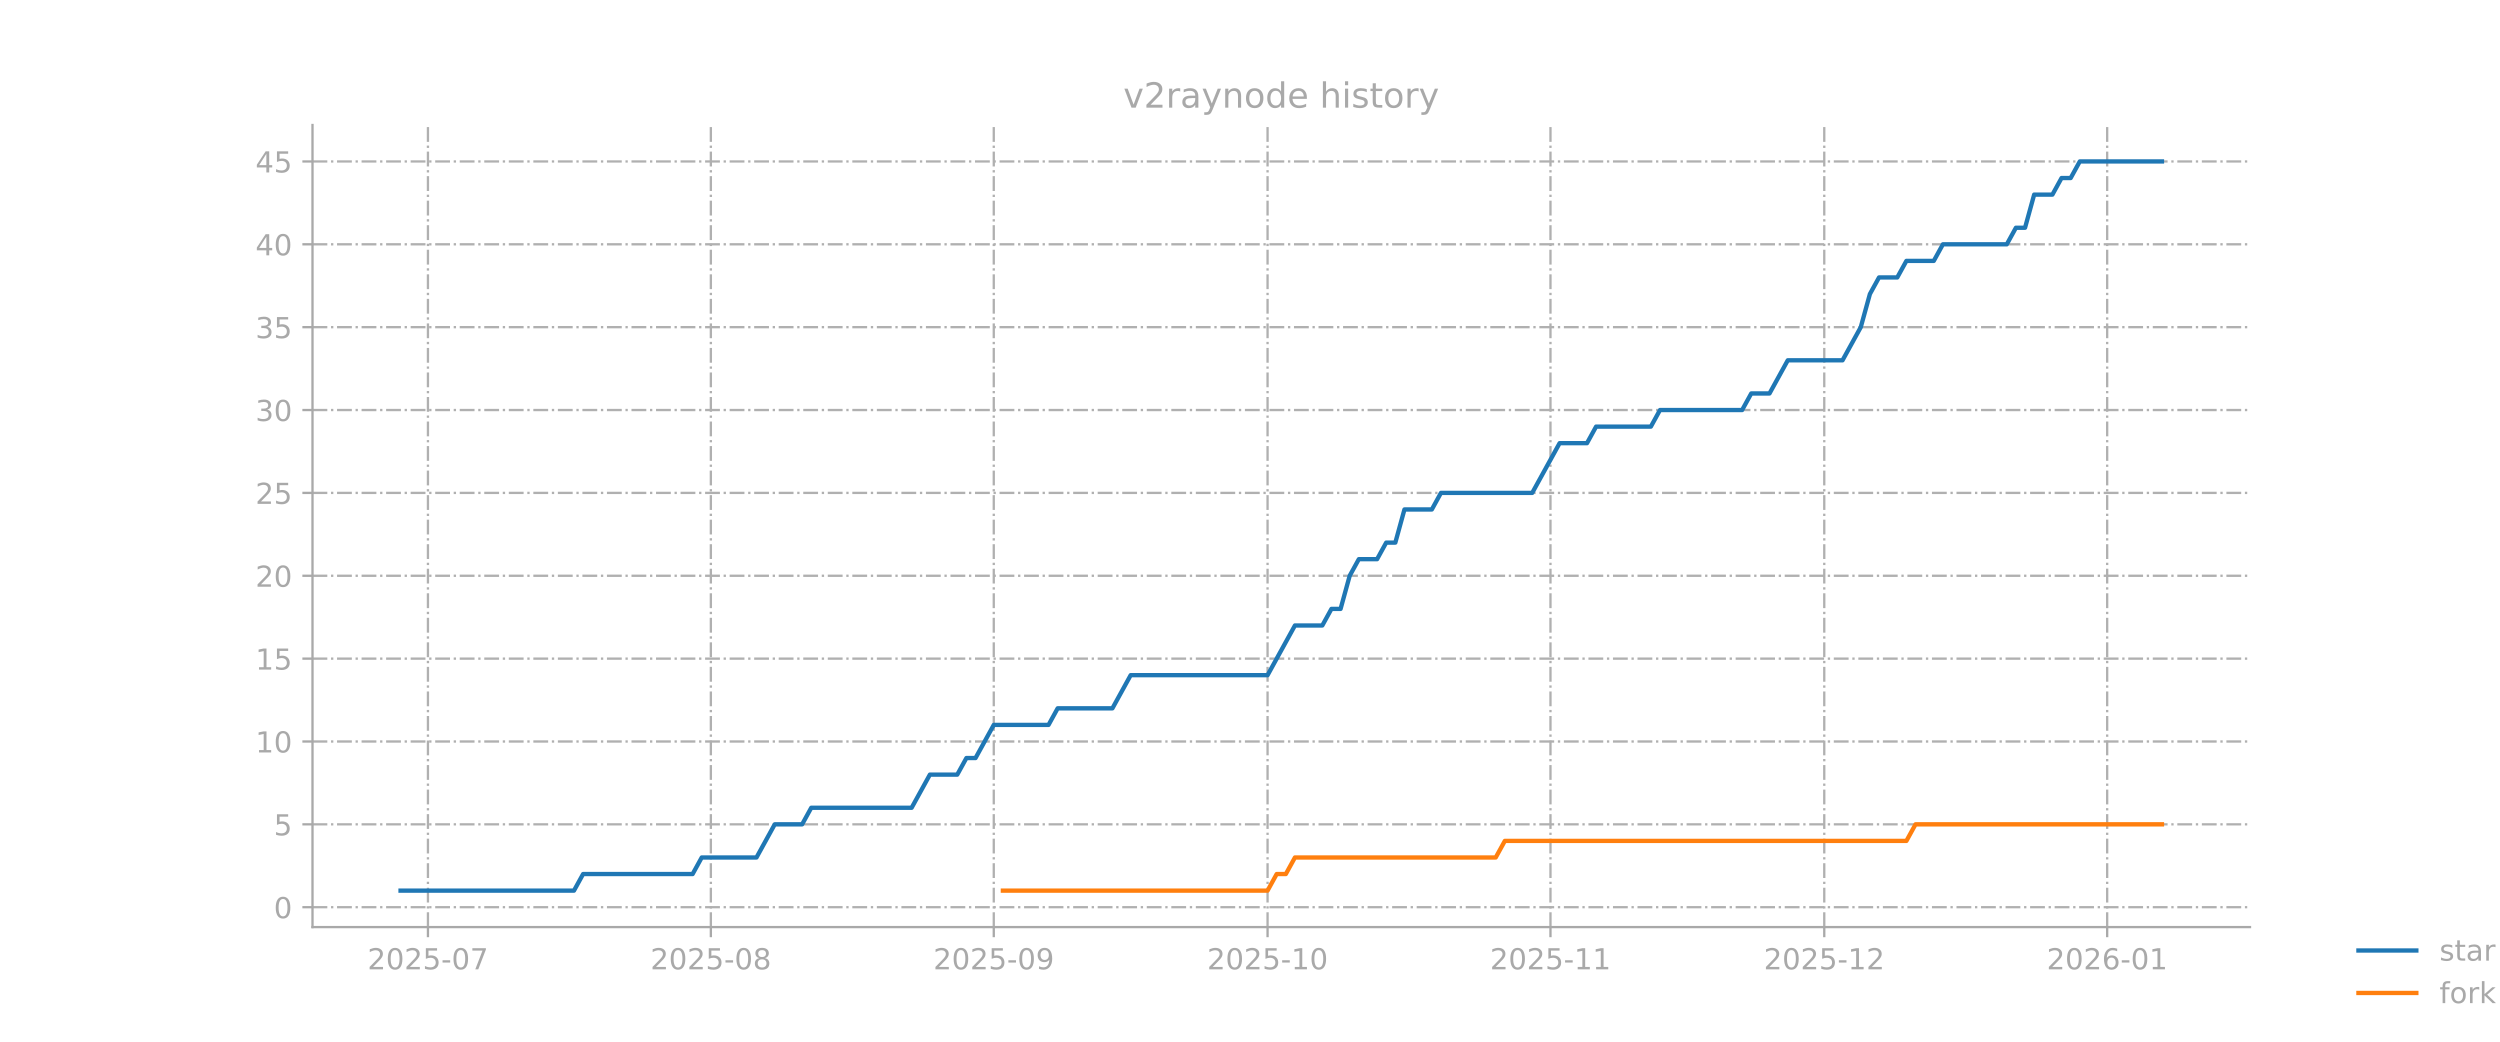
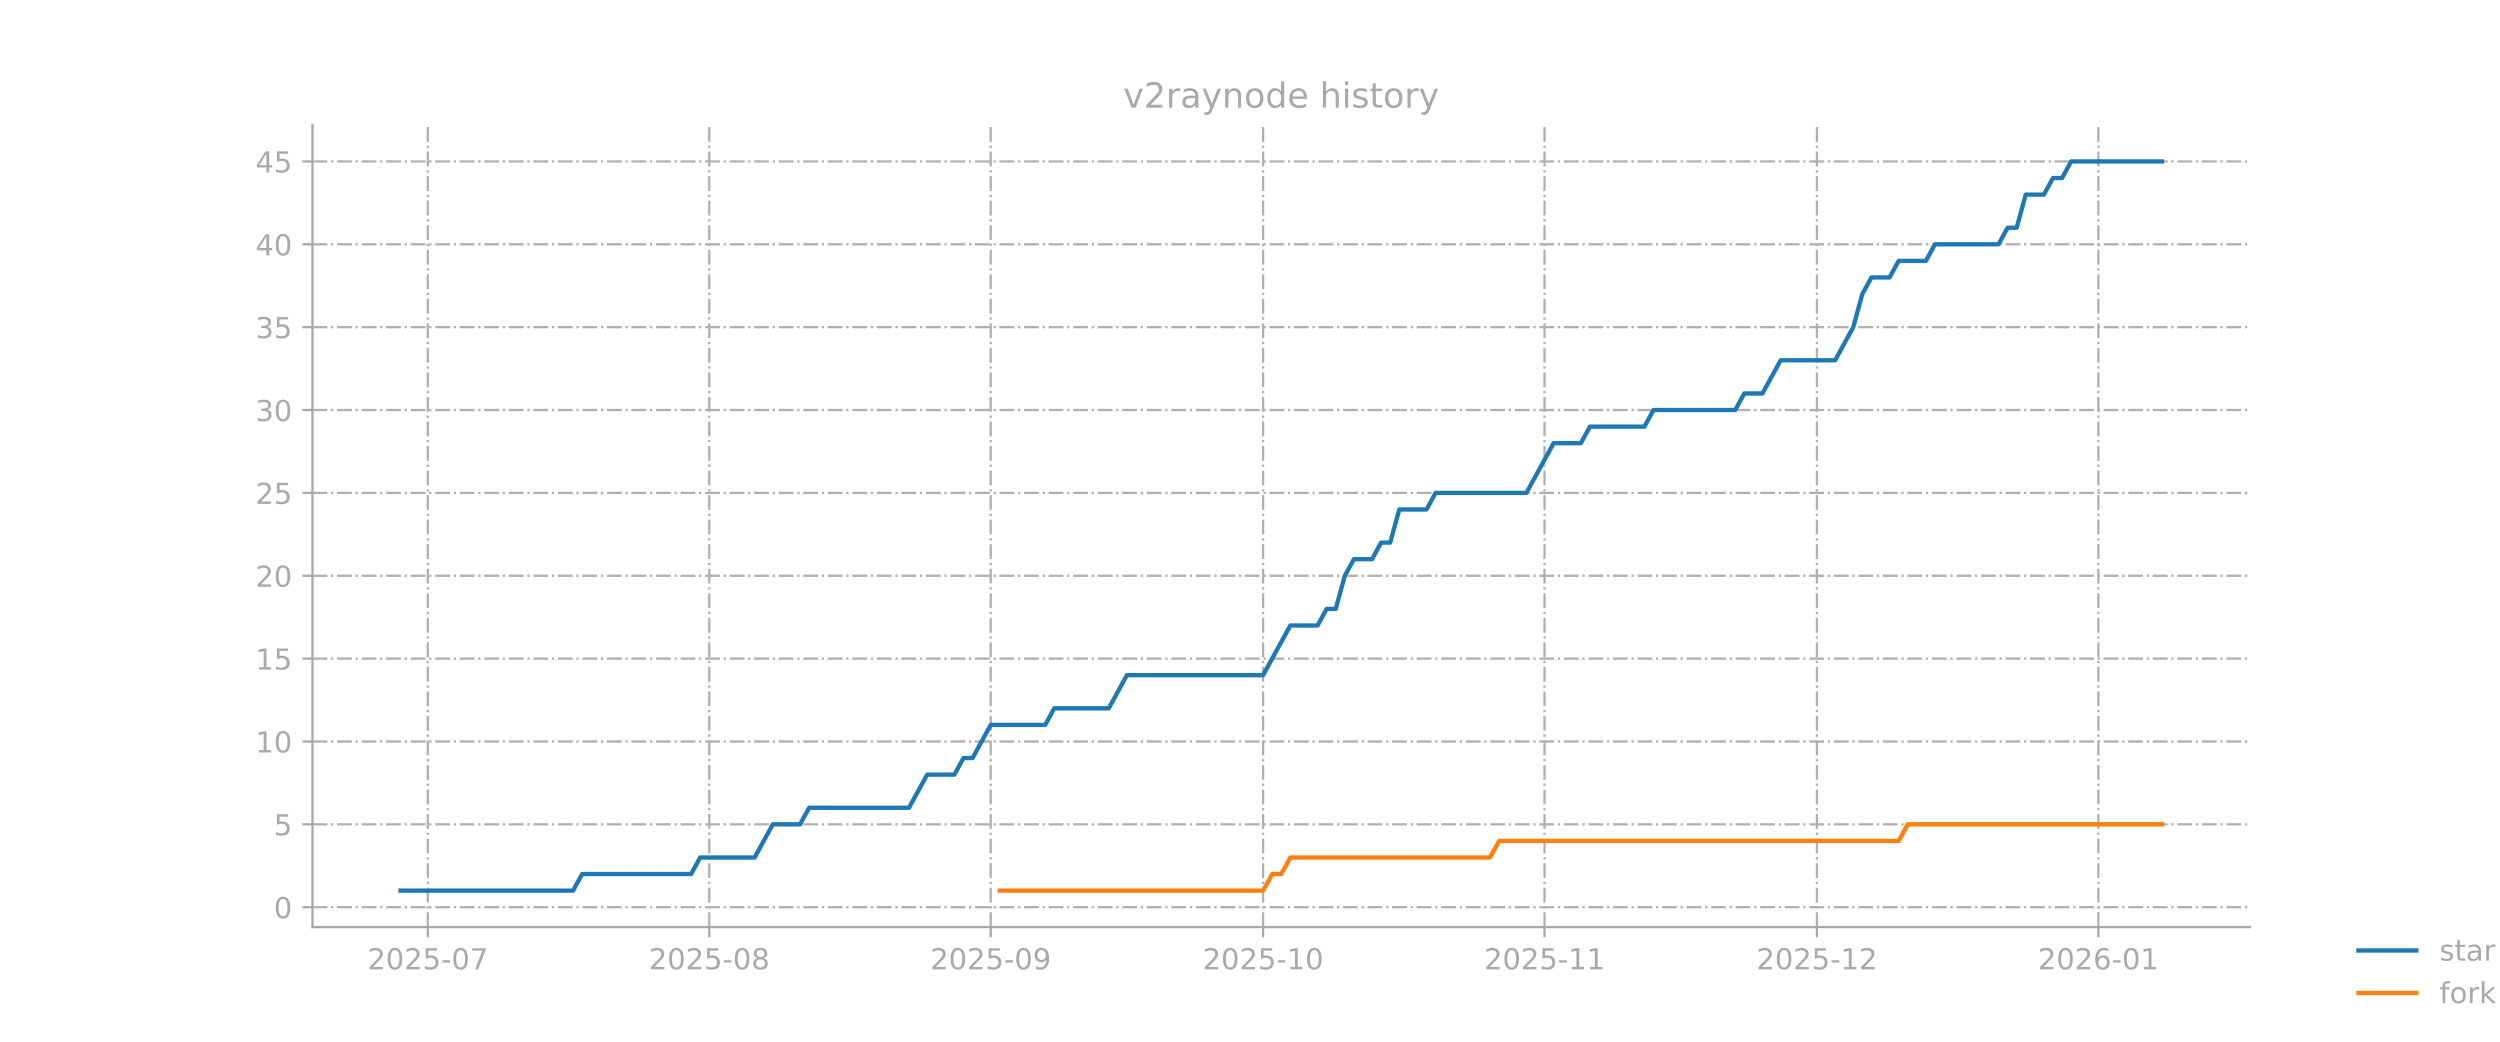
<svg xmlns="http://www.w3.org/2000/svg" xmlns:xlink="http://www.w3.org/1999/xlink" width="864pt" height="360pt" viewBox="0 0 864 360" version="1.1">
  <defs>
    <style type="text/css">*{stroke-linejoin: round; stroke-linecap: butt}</style>
  </defs>
  <g id="figure_1">
    <g id="patch_1">
      <path d="M 0 360  L 864 360  L 864 0  L 0 0  L 0 360  z " style="fill: none; opacity: 0" />
    </g>
    <g id="axes_1">
      <g id="patch_2">
        <path d="M 108 320.4  L 777.6 320.4  L 777.6 43.2  L 108 43.2  L 108 320.4  z " style="fill: none; opacity: 0" />
      </g>
      <g id="matplotlib.axis_1">
        <g id="xtick_1">
          <g id="line2d_1">
-             <path d="M 147.898 320.4  L 147.898 43.2  " clip-path="url(#p7bb2918fdc)" style="fill: none; stroke-dasharray: 5.12,1.28,0.8,1.28; stroke-dashoffset: 0; stroke: #b0b0b0; stroke-width: 0.8" />
+             <path d="M 147.85 320.4  L 147.85 43.2  " clip-path="url(#p3357defcd5)" style="fill: none; stroke-dasharray: 5.12,1.28,0.8,1.28; stroke-dashoffset: 0; stroke: #b0b0b0; stroke-width: 0.8" />
          </g>
          <g id="line2d_2">
            <defs>
-               <path id="m1130224a73" d="M 0 0  L 0 3.5  " style="stroke: #a9a9a9; stroke-width: 0.8" />
+               <path id="m1e34db70b8" d="M 0 0  L 0 3.5  " style="stroke: #a9a9a9; stroke-width: 0.8" />
            </defs>
            <g>
-               <use xlink:href="#m1130224a73" x="147.898" y="320.4" style="fill: #a9a9a9; stroke: #a9a9a9; stroke-width: 0.8" />
+               <use xlink:href="#m1e34db70b8" x="147.85" y="320.4" style="fill: #a9a9a9; stroke: #a9a9a9; stroke-width: 0.8" />
            </g>
          </g>
          <g id="text_1">
-             <g style="fill: #a9a9a9" transform="translate(127.007 334.9984) scale(0.1 -0.1)">
+             <g style="fill: #a9a9a9" transform="translate(126.9583 334.9984) scale(0.1 -0.1)">
              <defs>
                <path id="DejaVuSans-32" d="M 1228 531  L 3431 531  L 3431 0  L 469 0  L 469 531  Q 828 903 1448 1529  Q 2069 2156 2228 2338  Q 2531 2678 2651 2914  Q 2772 3150 2772 3378  Q 2772 3750 2511 3984  Q 2250 4219 1831 4219  Q 1534 4219 1204 4116  Q 875 4013 500 3803  L 500 4441  Q 881 4594 1212 4672  Q 1544 4750 1819 4750  Q 2544 4750 2975 4387  Q 3406 4025 3406 3419  Q 3406 3131 3298 2873  Q 3191 2616 2906 2266  Q 2828 2175 2409 1742  Q 1991 1309 1228 531  z " transform="scale(0.015625)" />
                <path id="DejaVuSans-30" d="M 2034 4250  Q 1547 4250 1301 3770  Q 1056 3291 1056 2328  Q 1056 1369 1301 889  Q 1547 409 2034 409  Q 2525 409 2770 889  Q 3016 1369 3016 2328  Q 3016 3291 2770 3770  Q 2525 4250 2034 4250  z M 2034 4750  Q 2819 4750 3233 4129  Q 3647 3509 3647 2328  Q 3647 1150 3233 529  Q 2819 -91 2034 -91  Q 1250 -91 836 529  Q 422 1150 422 2328  Q 422 3509 836 4129  Q 1250 4750 2034 4750  z " transform="scale(0.015625)" />
                <path id="DejaVuSans-35" d="M 691 4666  L 3169 4666  L 3169 4134  L 1269 4134  L 1269 2991  Q 1406 3038 1543 3061  Q 1681 3084 1819 3084  Q 2600 3084 3056 2656  Q 3513 2228 3513 1497  Q 3513 744 3044 326  Q 2575 -91 1722 -91  Q 1428 -91 1123 -41  Q 819 9 494 109  L 494 744  Q 775 591 1075 516  Q 1375 441 1709 441  Q 2250 441 2565 725  Q 2881 1009 2881 1497  Q 2881 1984 2565 2268  Q 2250 2553 1709 2553  Q 1456 2553 1204 2497  Q 953 2441 691 2322  L 691 4666  z " transform="scale(0.015625)" />
                <path id="DejaVuSans-2d" d="M 313 2009  L 1997 2009  L 1997 1497  L 313 1497  L 313 2009  z " transform="scale(0.015625)" />
                <path id="DejaVuSans-37" d="M 525 4666  L 3525 4666  L 3525 4397  L 1831 0  L 1172 0  L 2766 4134  L 525 4134  L 525 4666  z " transform="scale(0.015625)" />
              </defs>
              <use xlink:href="#DejaVuSans-32" />
              <use xlink:href="#DejaVuSans-30" transform="translate(63.62305 0)" />
              <use xlink:href="#DejaVuSans-32" transform="translate(127.2461 0)" />
              <use xlink:href="#DejaVuSans-35" transform="translate(190.8691 0)" />
              <use xlink:href="#DejaVuSans-2d" transform="translate(254.4922 0)" />
              <use xlink:href="#DejaVuSans-30" transform="translate(290.5762 0)" />
              <use xlink:href="#DejaVuSans-37" transform="translate(354.1992 0)" />
            </g>
          </g>
        </g>
        <g id="xtick_2">
          <g id="line2d_3">
-             <path d="M 245.673 320.4  L 245.673 43.2  " clip-path="url(#p7bb2918fdc)" style="fill: none; stroke-dasharray: 5.12,1.28,0.8,1.28; stroke-dashoffset: 0; stroke: #b0b0b0; stroke-width: 0.8" />
+             <path d="M 245.121 320.4  L 245.121 43.2  " clip-path="url(#p3357defcd5)" style="fill: none; stroke-dasharray: 5.12,1.28,0.8,1.28; stroke-dashoffset: 0; stroke: #b0b0b0; stroke-width: 0.8" />
          </g>
          <g id="line2d_4">
            <g>
-               <use xlink:href="#m1130224a73" x="245.673" y="320.4" style="fill: #a9a9a9; stroke: #a9a9a9; stroke-width: 0.8" />
+               <use xlink:href="#m1e34db70b8" x="245.121" y="320.4" style="fill: #a9a9a9; stroke: #a9a9a9; stroke-width: 0.8" />
            </g>
          </g>
          <g id="text_2">
-             <g style="fill: #a9a9a9" transform="translate(224.7819 334.9984) scale(0.1 -0.1)">
+             <g style="fill: #a9a9a9" transform="translate(224.2291 334.9984) scale(0.1 -0.1)">
              <defs>
                <path id="DejaVuSans-38" d="M 2034 2216  Q 1584 2216 1326 1975  Q 1069 1734 1069 1313  Q 1069 891 1326 650  Q 1584 409 2034 409  Q 2484 409 2743 651  Q 3003 894 3003 1313  Q 3003 1734 2745 1975  Q 2488 2216 2034 2216  z M 1403 2484  Q 997 2584 770 2862  Q 544 3141 544 3541  Q 544 4100 942 4425  Q 1341 4750 2034 4750  Q 2731 4750 3128 4425  Q 3525 4100 3525 3541  Q 3525 3141 3298 2862  Q 3072 2584 2669 2484  Q 3125 2378 3379 2068  Q 3634 1759 3634 1313  Q 3634 634 3220 271  Q 2806 -91 2034 -91  Q 1263 -91 848 271  Q 434 634 434 1313  Q 434 1759 690 2068  Q 947 2378 1403 2484  z M 1172 3481  Q 1172 3119 1398 2916  Q 1625 2713 2034 2713  Q 2441 2713 2670 2916  Q 2900 3119 2900 3481  Q 2900 3844 2670 4047  Q 2441 4250 2034 4250  Q 1625 4250 1398 4047  Q 1172 3844 1172 3481  z " transform="scale(0.015625)" />
              </defs>
              <use xlink:href="#DejaVuSans-32" />
              <use xlink:href="#DejaVuSans-30" transform="translate(63.62305 0)" />
              <use xlink:href="#DejaVuSans-32" transform="translate(127.2461 0)" />
              <use xlink:href="#DejaVuSans-35" transform="translate(190.8691 0)" />
              <use xlink:href="#DejaVuSans-2d" transform="translate(254.4922 0)" />
              <use xlink:href="#DejaVuSans-30" transform="translate(290.5762 0)" />
              <use xlink:href="#DejaVuSans-38" transform="translate(354.1992 0)" />
            </g>
          </g>
        </g>
        <g id="xtick_3">
          <g id="line2d_5">
-             <path d="M 343.448 320.4  L 343.448 43.2  " clip-path="url(#p7bb2918fdc)" style="fill: none; stroke-dasharray: 5.12,1.28,0.8,1.28; stroke-dashoffset: 0; stroke: #b0b0b0; stroke-width: 0.8" />
+             <path d="M 342.391 320.4  L 342.391 43.2  " clip-path="url(#p3357defcd5)" style="fill: none; stroke-dasharray: 5.12,1.28,0.8,1.28; stroke-dashoffset: 0; stroke: #b0b0b0; stroke-width: 0.8" />
          </g>
          <g id="line2d_6">
            <g>
-               <use xlink:href="#m1130224a73" x="343.448" y="320.4" style="fill: #a9a9a9; stroke: #a9a9a9; stroke-width: 0.8" />
+               <use xlink:href="#m1e34db70b8" x="342.391" y="320.4" style="fill: #a9a9a9; stroke: #a9a9a9; stroke-width: 0.8" />
            </g>
          </g>
          <g id="text_3">
-             <g style="fill: #a9a9a9" transform="translate(322.5567 334.9984) scale(0.1 -0.1)">
+             <g style="fill: #a9a9a9" transform="translate(321.5 334.9984) scale(0.1 -0.1)">
              <defs>
                <path id="DejaVuSans-39" d="M 703 97  L 703 672  Q 941 559 1184 500  Q 1428 441 1663 441  Q 2288 441 2617 861  Q 2947 1281 2994 2138  Q 2813 1869 2534 1725  Q 2256 1581 1919 1581  Q 1219 1581 811 2004  Q 403 2428 403 3163  Q 403 3881 828 4315  Q 1253 4750 1959 4750  Q 2769 4750 3195 4129  Q 3622 3509 3622 2328  Q 3622 1225 3098 567  Q 2575 -91 1691 -91  Q 1453 -91 1209 -44  Q 966 3 703 97  z M 1959 2075  Q 2384 2075 2632 2365  Q 2881 2656 2881 3163  Q 2881 3666 2632 3958  Q 2384 4250 1959 4250  Q 1534 4250 1286 3958  Q 1038 3666 1038 3163  Q 1038 2656 1286 2365  Q 1534 2075 1959 2075  z " transform="scale(0.015625)" />
              </defs>
              <use xlink:href="#DejaVuSans-32" />
              <use xlink:href="#DejaVuSans-30" transform="translate(63.62305 0)" />
              <use xlink:href="#DejaVuSans-32" transform="translate(127.2461 0)" />
              <use xlink:href="#DejaVuSans-35" transform="translate(190.8691 0)" />
              <use xlink:href="#DejaVuSans-2d" transform="translate(254.4922 0)" />
              <use xlink:href="#DejaVuSans-30" transform="translate(290.5762 0)" />
              <use xlink:href="#DejaVuSans-39" transform="translate(354.1992 0)" />
            </g>
          </g>
        </g>
        <g id="xtick_4">
          <g id="line2d_7">
-             <path d="M 438.069 320.4  L 438.069 43.2  " clip-path="url(#p7bb2918fdc)" style="fill: none; stroke-dasharray: 5.12,1.28,0.8,1.28; stroke-dashoffset: 0; stroke: #b0b0b0; stroke-width: 0.8" />
+             <path d="M 436.524 320.4  L 436.524 43.2  " clip-path="url(#p3357defcd5)" style="fill: none; stroke-dasharray: 5.12,1.28,0.8,1.28; stroke-dashoffset: 0; stroke: #b0b0b0; stroke-width: 0.8" />
          </g>
          <g id="line2d_8">
            <g>
-               <use xlink:href="#m1130224a73" x="438.069" y="320.4" style="fill: #a9a9a9; stroke: #a9a9a9; stroke-width: 0.8" />
+               <use xlink:href="#m1e34db70b8" x="436.524" y="320.4" style="fill: #a9a9a9; stroke: #a9a9a9; stroke-width: 0.8" />
            </g>
          </g>
          <g id="text_4">
-             <g style="fill: #a9a9a9" transform="translate(417.1776 334.9984) scale(0.1 -0.1)">
+             <g style="fill: #a9a9a9" transform="translate(415.6331 334.9984) scale(0.1 -0.1)">
              <defs>
                <path id="DejaVuSans-31" d="M 794 531  L 1825 531  L 1825 4091  L 703 3866  L 703 4441  L 1819 4666  L 2450 4666  L 2450 531  L 3481 531  L 3481 0  L 794 0  L 794 531  z " transform="scale(0.015625)" />
              </defs>
              <use xlink:href="#DejaVuSans-32" />
              <use xlink:href="#DejaVuSans-30" transform="translate(63.62305 0)" />
              <use xlink:href="#DejaVuSans-32" transform="translate(127.2461 0)" />
              <use xlink:href="#DejaVuSans-35" transform="translate(190.8691 0)" />
              <use xlink:href="#DejaVuSans-2d" transform="translate(254.4922 0)" />
              <use xlink:href="#DejaVuSans-31" transform="translate(290.5762 0)" />
              <use xlink:href="#DejaVuSans-30" transform="translate(354.1992 0)" />
            </g>
          </g>
        </g>
        <g id="xtick_5">
          <g id="line2d_9">
-             <path d="M 535.844 320.4  L 535.844 43.2  " clip-path="url(#p7bb2918fdc)" style="fill: none; stroke-dasharray: 5.12,1.28,0.8,1.28; stroke-dashoffset: 0; stroke: #b0b0b0; stroke-width: 0.8" />
+             <path d="M 533.795 320.4  L 533.795 43.2  " clip-path="url(#p3357defcd5)" style="fill: none; stroke-dasharray: 5.12,1.28,0.8,1.28; stroke-dashoffset: 0; stroke: #b0b0b0; stroke-width: 0.8" />
          </g>
          <g id="line2d_10">
            <g>
-               <use xlink:href="#m1130224a73" x="535.844" y="320.4" style="fill: #a9a9a9; stroke: #a9a9a9; stroke-width: 0.8" />
+               <use xlink:href="#m1e34db70b8" x="533.795" y="320.4" style="fill: #a9a9a9; stroke: #a9a9a9; stroke-width: 0.8" />
            </g>
          </g>
          <g id="text_5">
-             <g style="fill: #a9a9a9" transform="translate(514.9524 334.9984) scale(0.1 -0.1)">
+             <g style="fill: #a9a9a9" transform="translate(512.9039 334.9984) scale(0.1 -0.1)">
              <use xlink:href="#DejaVuSans-32" />
              <use xlink:href="#DejaVuSans-30" transform="translate(63.62305 0)" />
              <use xlink:href="#DejaVuSans-32" transform="translate(127.2461 0)" />
              <use xlink:href="#DejaVuSans-35" transform="translate(190.8691 0)" />
              <use xlink:href="#DejaVuSans-2d" transform="translate(254.4922 0)" />
              <use xlink:href="#DejaVuSans-31" transform="translate(290.5762 0)" />
              <use xlink:href="#DejaVuSans-31" transform="translate(354.1992 0)" />
            </g>
          </g>
        </g>
        <g id="xtick_6">
          <g id="line2d_11">
-             <path d="M 630.465 320.4  L 630.465 43.2  " clip-path="url(#p7bb2918fdc)" style="fill: none; stroke-dasharray: 5.12,1.28,0.8,1.28; stroke-dashoffset: 0; stroke: #b0b0b0; stroke-width: 0.8" />
+             <path d="M 627.928 320.4  L 627.928 43.2  " clip-path="url(#p3357defcd5)" style="fill: none; stroke-dasharray: 5.12,1.28,0.8,1.28; stroke-dashoffset: 0; stroke: #b0b0b0; stroke-width: 0.8" />
          </g>
          <g id="line2d_12">
            <g>
-               <use xlink:href="#m1130224a73" x="630.465" y="320.4" style="fill: #a9a9a9; stroke: #a9a9a9; stroke-width: 0.8" />
+               <use xlink:href="#m1e34db70b8" x="627.928" y="320.4" style="fill: #a9a9a9; stroke: #a9a9a9; stroke-width: 0.8" />
            </g>
          </g>
          <g id="text_6">
-             <g style="fill: #a9a9a9" transform="translate(609.5732 334.9984) scale(0.1 -0.1)">
+             <g style="fill: #a9a9a9" transform="translate(607.037 334.9984) scale(0.1 -0.1)">
              <use xlink:href="#DejaVuSans-32" />
              <use xlink:href="#DejaVuSans-30" transform="translate(63.62305 0)" />
              <use xlink:href="#DejaVuSans-32" transform="translate(127.2461 0)" />
              <use xlink:href="#DejaVuSans-35" transform="translate(190.8691 0)" />
              <use xlink:href="#DejaVuSans-2d" transform="translate(254.4922 0)" />
              <use xlink:href="#DejaVuSans-31" transform="translate(290.5762 0)" />
              <use xlink:href="#DejaVuSans-32" transform="translate(354.1992 0)" />
            </g>
          </g>
        </g>
        <g id="xtick_7">
          <g id="line2d_13">
-             <path d="M 728.239 320.4  L 728.239 43.2  " clip-path="url(#p7bb2918fdc)" style="fill: none; stroke-dasharray: 5.12,1.28,0.8,1.28; stroke-dashoffset: 0; stroke: #b0b0b0; stroke-width: 0.8" />
+             <path d="M 725.199 320.4  L 725.199 43.2  " clip-path="url(#p3357defcd5)" style="fill: none; stroke-dasharray: 5.12,1.28,0.8,1.28; stroke-dashoffset: 0; stroke: #b0b0b0; stroke-width: 0.8" />
          </g>
          <g id="line2d_14">
            <g>
-               <use xlink:href="#m1130224a73" x="728.239" y="320.4" style="fill: #a9a9a9; stroke: #a9a9a9; stroke-width: 0.8" />
+               <use xlink:href="#m1e34db70b8" x="725.199" y="320.4" style="fill: #a9a9a9; stroke: #a9a9a9; stroke-width: 0.8" />
            </g>
          </g>
          <g id="text_7">
-             <g style="fill: #a9a9a9" transform="translate(707.3481 334.9984) scale(0.1 -0.1)">
+             <g style="fill: #a9a9a9" transform="translate(704.3078 334.9984) scale(0.1 -0.1)">
              <defs>
                <path id="DejaVuSans-36" d="M 2113 2584  Q 1688 2584 1439 2293  Q 1191 2003 1191 1497  Q 1191 994 1439 701  Q 1688 409 2113 409  Q 2538 409 2786 701  Q 3034 994 3034 1497  Q 3034 2003 2786 2293  Q 2538 2584 2113 2584  z M 3366 4563  L 3366 3988  Q 3128 4100 2886 4159  Q 2644 4219 2406 4219  Q 1781 4219 1451 3797  Q 1122 3375 1075 2522  Q 1259 2794 1537 2939  Q 1816 3084 2150 3084  Q 2853 3084 3261 2657  Q 3669 2231 3669 1497  Q 3669 778 3244 343  Q 2819 -91 2113 -91  Q 1303 -91 875 529  Q 447 1150 447 2328  Q 447 3434 972 4092  Q 1497 4750 2381 4750  Q 2619 4750 2861 4703  Q 3103 4656 3366 4563  z " transform="scale(0.015625)" />
              </defs>
              <use xlink:href="#DejaVuSans-32" />
              <use xlink:href="#DejaVuSans-30" transform="translate(63.62305 0)" />
              <use xlink:href="#DejaVuSans-32" transform="translate(127.2461 0)" />
              <use xlink:href="#DejaVuSans-36" transform="translate(190.8691 0)" />
              <use xlink:href="#DejaVuSans-2d" transform="translate(254.4922 0)" />
              <use xlink:href="#DejaVuSans-30" transform="translate(290.5762 0)" />
              <use xlink:href="#DejaVuSans-31" transform="translate(354.1992 0)" />
            </g>
          </g>
        </g>
      </g>
      <g id="matplotlib.axis_2">
        <g id="ytick_1">
          <g id="line2d_15">
-             <path d="M 108 313.527  L 777.6 313.527  " clip-path="url(#p7bb2918fdc)" style="fill: none; stroke-dasharray: 5.12,1.28,0.8,1.28; stroke-dashoffset: 0; stroke: #b0b0b0; stroke-width: 0.8" />
+             <path d="M 108 313.527  L 777.6 313.527  " clip-path="url(#p3357defcd5)" style="fill: none; stroke-dasharray: 5.12,1.28,0.8,1.28; stroke-dashoffset: 0; stroke: #b0b0b0; stroke-width: 0.8" />
          </g>
          <g id="line2d_16">
            <defs>
-               <path id="m5bcc84445b" d="M 0 0  L -3.5 0  " style="stroke: #a9a9a9; stroke-width: 0.8" />
+               <path id="mcef9d2db89" d="M 0 0  L -3.5 0  " style="stroke: #a9a9a9; stroke-width: 0.8" />
            </defs>
            <g>
-               <use xlink:href="#m5bcc84445b" x="108" y="313.527" style="fill: #a9a9a9; stroke: #a9a9a9; stroke-width: 0.8" />
+               <use xlink:href="#mcef9d2db89" x="108" y="313.527" style="fill: #a9a9a9; stroke: #a9a9a9; stroke-width: 0.8" />
            </g>
          </g>
          <g id="text_8">
            <g style="fill: #a9a9a9" transform="translate(94.6375 317.3265) scale(0.1 -0.1)">
              <use xlink:href="#DejaVuSans-30" />
            </g>
          </g>
        </g>
        <g id="ytick_2">
          <g id="line2d_17">
-             <path d="M 108 284.891  L 777.6 284.891  " clip-path="url(#p7bb2918fdc)" style="fill: none; stroke-dasharray: 5.12,1.28,0.8,1.28; stroke-dashoffset: 0; stroke: #b0b0b0; stroke-width: 0.8" />
+             <path d="M 108 284.891  L 777.6 284.891  " clip-path="url(#p3357defcd5)" style="fill: none; stroke-dasharray: 5.12,1.28,0.8,1.28; stroke-dashoffset: 0; stroke: #b0b0b0; stroke-width: 0.8" />
          </g>
          <g id="line2d_18">
            <g>
-               <use xlink:href="#m5bcc84445b" x="108" y="284.891" style="fill: #a9a9a9; stroke: #a9a9a9; stroke-width: 0.8" />
+               <use xlink:href="#mcef9d2db89" x="108" y="284.891" style="fill: #a9a9a9; stroke: #a9a9a9; stroke-width: 0.8" />
            </g>
          </g>
          <g id="text_9">
            <g style="fill: #a9a9a9" transform="translate(94.6375 288.6901) scale(0.1 -0.1)">
              <use xlink:href="#DejaVuSans-35" />
            </g>
          </g>
        </g>
        <g id="ytick_3">
          <g id="line2d_19">
-             <path d="M 108 256.255  L 777.6 256.255  " clip-path="url(#p7bb2918fdc)" style="fill: none; stroke-dasharray: 5.12,1.28,0.8,1.28; stroke-dashoffset: 0; stroke: #b0b0b0; stroke-width: 0.8" />
+             <path d="M 108 256.255  L 777.6 256.255  " clip-path="url(#p3357defcd5)" style="fill: none; stroke-dasharray: 5.12,1.28,0.8,1.28; stroke-dashoffset: 0; stroke: #b0b0b0; stroke-width: 0.8" />
          </g>
          <g id="line2d_20">
            <g>
-               <use xlink:href="#m5bcc84445b" x="108" y="256.255" style="fill: #a9a9a9; stroke: #a9a9a9; stroke-width: 0.8" />
+               <use xlink:href="#mcef9d2db89" x="108" y="256.255" style="fill: #a9a9a9; stroke: #a9a9a9; stroke-width: 0.8" />
            </g>
          </g>
          <g id="text_10">
            <g style="fill: #a9a9a9" transform="translate(88.275 260.0538) scale(0.1 -0.1)">
              <use xlink:href="#DejaVuSans-31" />
              <use xlink:href="#DejaVuSans-30" transform="translate(63.62305 0)" />
            </g>
          </g>
        </g>
        <g id="ytick_4">
          <g id="line2d_21">
-             <path d="M 108 227.618  L 777.6 227.618  " clip-path="url(#p7bb2918fdc)" style="fill: none; stroke-dasharray: 5.12,1.28,0.8,1.28; stroke-dashoffset: 0; stroke: #b0b0b0; stroke-width: 0.8" />
+             <path d="M 108 227.618  L 777.6 227.618  " clip-path="url(#p3357defcd5)" style="fill: none; stroke-dasharray: 5.12,1.28,0.8,1.28; stroke-dashoffset: 0; stroke: #b0b0b0; stroke-width: 0.8" />
          </g>
          <g id="line2d_22">
            <g>
-               <use xlink:href="#m5bcc84445b" x="108" y="227.618" style="fill: #a9a9a9; stroke: #a9a9a9; stroke-width: 0.8" />
+               <use xlink:href="#mcef9d2db89" x="108" y="227.618" style="fill: #a9a9a9; stroke: #a9a9a9; stroke-width: 0.8" />
            </g>
          </g>
          <g id="text_11">
            <g style="fill: #a9a9a9" transform="translate(88.275 231.4174) scale(0.1 -0.1)">
              <use xlink:href="#DejaVuSans-31" />
              <use xlink:href="#DejaVuSans-35" transform="translate(63.62305 0)" />
            </g>
          </g>
        </g>
        <g id="ytick_5">
          <g id="line2d_23">
-             <path d="M 108 198.982  L 777.6 198.982  " clip-path="url(#p7bb2918fdc)" style="fill: none; stroke-dasharray: 5.12,1.28,0.8,1.28; stroke-dashoffset: 0; stroke: #b0b0b0; stroke-width: 0.8" />
+             <path d="M 108 198.982  L 777.6 198.982  " clip-path="url(#p3357defcd5)" style="fill: none; stroke-dasharray: 5.12,1.28,0.8,1.28; stroke-dashoffset: 0; stroke: #b0b0b0; stroke-width: 0.8" />
          </g>
          <g id="line2d_24">
            <g>
-               <use xlink:href="#m5bcc84445b" x="108" y="198.982" style="fill: #a9a9a9; stroke: #a9a9a9; stroke-width: 0.8" />
+               <use xlink:href="#mcef9d2db89" x="108" y="198.982" style="fill: #a9a9a9; stroke: #a9a9a9; stroke-width: 0.8" />
            </g>
          </g>
          <g id="text_12">
            <g style="fill: #a9a9a9" transform="translate(88.275 202.781) scale(0.1 -0.1)">
              <use xlink:href="#DejaVuSans-32" />
              <use xlink:href="#DejaVuSans-30" transform="translate(63.62305 0)" />
            </g>
          </g>
        </g>
        <g id="ytick_6">
          <g id="line2d_25">
-             <path d="M 108 170.345  L 777.6 170.345  " clip-path="url(#p7bb2918fdc)" style="fill: none; stroke-dasharray: 5.12,1.28,0.8,1.28; stroke-dashoffset: 0; stroke: #b0b0b0; stroke-width: 0.8" />
+             <path d="M 108 170.345  L 777.6 170.345  " clip-path="url(#p3357defcd5)" style="fill: none; stroke-dasharray: 5.12,1.28,0.8,1.28; stroke-dashoffset: 0; stroke: #b0b0b0; stroke-width: 0.8" />
          </g>
          <g id="line2d_26">
            <g>
-               <use xlink:href="#m5bcc84445b" x="108" y="170.345" style="fill: #a9a9a9; stroke: #a9a9a9; stroke-width: 0.8" />
+               <use xlink:href="#mcef9d2db89" x="108" y="170.345" style="fill: #a9a9a9; stroke: #a9a9a9; stroke-width: 0.8" />
            </g>
          </g>
          <g id="text_13">
            <g style="fill: #a9a9a9" transform="translate(88.275 174.1447) scale(0.1 -0.1)">
              <use xlink:href="#DejaVuSans-32" />
              <use xlink:href="#DejaVuSans-35" transform="translate(63.62305 0)" />
            </g>
          </g>
        </g>
        <g id="ytick_7">
          <g id="line2d_27">
-             <path d="M 108 141.709  L 777.6 141.709  " clip-path="url(#p7bb2918fdc)" style="fill: none; stroke-dasharray: 5.12,1.28,0.8,1.28; stroke-dashoffset: 0; stroke: #b0b0b0; stroke-width: 0.8" />
+             <path d="M 108 141.709  L 777.6 141.709  " clip-path="url(#p3357defcd5)" style="fill: none; stroke-dasharray: 5.12,1.28,0.8,1.28; stroke-dashoffset: 0; stroke: #b0b0b0; stroke-width: 0.8" />
          </g>
          <g id="line2d_28">
            <g>
-               <use xlink:href="#m5bcc84445b" x="108" y="141.709" style="fill: #a9a9a9; stroke: #a9a9a9; stroke-width: 0.8" />
+               <use xlink:href="#mcef9d2db89" x="108" y="141.709" style="fill: #a9a9a9; stroke: #a9a9a9; stroke-width: 0.8" />
            </g>
          </g>
          <g id="text_14">
            <g style="fill: #a9a9a9" transform="translate(88.275 145.5083) scale(0.1 -0.1)">
              <defs>
                <path id="DejaVuSans-33" d="M 2597 2516  Q 3050 2419 3304 2112  Q 3559 1806 3559 1356  Q 3559 666 3084 287  Q 2609 -91 1734 -91  Q 1441 -91 1130 -33  Q 819 25 488 141  L 488 750  Q 750 597 1062 519  Q 1375 441 1716 441  Q 2309 441 2620 675  Q 2931 909 2931 1356  Q 2931 1769 2642 2001  Q 2353 2234 1838 2234  L 1294 2234  L 1294 2753  L 1863 2753  Q 2328 2753 2575 2939  Q 2822 3125 2822 3475  Q 2822 3834 2567 4026  Q 2313 4219 1838 4219  Q 1578 4219 1281 4162  Q 984 4106 628 3988  L 628 4550  Q 988 4650 1302 4700  Q 1616 4750 1894 4750  Q 2613 4750 3031 4423  Q 3450 4097 3450 3541  Q 3450 3153 3228 2886  Q 3006 2619 2597 2516  z " transform="scale(0.015625)" />
              </defs>
              <use xlink:href="#DejaVuSans-33" />
              <use xlink:href="#DejaVuSans-30" transform="translate(63.62305 0)" />
            </g>
          </g>
        </g>
        <g id="ytick_8">
          <g id="line2d_29">
-             <path d="M 108 113.073  L 777.6 113.073  " clip-path="url(#p7bb2918fdc)" style="fill: none; stroke-dasharray: 5.12,1.28,0.8,1.28; stroke-dashoffset: 0; stroke: #b0b0b0; stroke-width: 0.8" />
+             <path d="M 108 113.073  L 777.6 113.073  " clip-path="url(#p3357defcd5)" style="fill: none; stroke-dasharray: 5.12,1.28,0.8,1.28; stroke-dashoffset: 0; stroke: #b0b0b0; stroke-width: 0.8" />
          </g>
          <g id="line2d_30">
            <g>
-               <use xlink:href="#m5bcc84445b" x="108" y="113.073" style="fill: #a9a9a9; stroke: #a9a9a9; stroke-width: 0.8" />
+               <use xlink:href="#mcef9d2db89" x="108" y="113.073" style="fill: #a9a9a9; stroke: #a9a9a9; stroke-width: 0.8" />
            </g>
          </g>
          <g id="text_15">
            <g style="fill: #a9a9a9" transform="translate(88.275 116.8719) scale(0.1 -0.1)">
              <use xlink:href="#DejaVuSans-33" />
              <use xlink:href="#DejaVuSans-35" transform="translate(63.62305 0)" />
            </g>
          </g>
        </g>
        <g id="ytick_9">
          <g id="line2d_31">
-             <path d="M 108 84.436  L 777.6 84.436  " clip-path="url(#p7bb2918fdc)" style="fill: none; stroke-dasharray: 5.12,1.28,0.8,1.28; stroke-dashoffset: 0; stroke: #b0b0b0; stroke-width: 0.8" />
+             <path d="M 108 84.436  L 777.6 84.436  " clip-path="url(#p3357defcd5)" style="fill: none; stroke-dasharray: 5.12,1.28,0.8,1.28; stroke-dashoffset: 0; stroke: #b0b0b0; stroke-width: 0.8" />
          </g>
          <g id="line2d_32">
            <g>
-               <use xlink:href="#m5bcc84445b" x="108" y="84.436" style="fill: #a9a9a9; stroke: #a9a9a9; stroke-width: 0.8" />
+               <use xlink:href="#mcef9d2db89" x="108" y="84.436" style="fill: #a9a9a9; stroke: #a9a9a9; stroke-width: 0.8" />
            </g>
          </g>
          <g id="text_16">
            <g style="fill: #a9a9a9" transform="translate(88.275 88.23558) scale(0.1 -0.1)">
              <defs>
                <path id="DejaVuSans-34" d="M 2419 4116  L 825 1625  L 2419 1625  L 2419 4116  z M 2253 4666  L 3047 4666  L 3047 1625  L 3713 1625  L 3713 1100  L 3047 1100  L 3047 0  L 2419 0  L 2419 1100  L 313 1100  L 313 1709  L 2253 4666  z " transform="scale(0.015625)" />
              </defs>
              <use xlink:href="#DejaVuSans-34" />
              <use xlink:href="#DejaVuSans-30" transform="translate(63.62305 0)" />
            </g>
          </g>
        </g>
        <g id="ytick_10">
          <g id="line2d_33">
-             <path d="M 108 55.8  L 777.6 55.8  " clip-path="url(#p7bb2918fdc)" style="fill: none; stroke-dasharray: 5.12,1.28,0.8,1.28; stroke-dashoffset: 0; stroke: #b0b0b0; stroke-width: 0.8" />
+             <path d="M 108 55.8  L 777.6 55.8  " clip-path="url(#p3357defcd5)" style="fill: none; stroke-dasharray: 5.12,1.28,0.8,1.28; stroke-dashoffset: 0; stroke: #b0b0b0; stroke-width: 0.8" />
          </g>
          <g id="line2d_34">
            <g>
-               <use xlink:href="#m5bcc84445b" x="108" y="55.8" style="fill: #a9a9a9; stroke: #a9a9a9; stroke-width: 0.8" />
+               <use xlink:href="#mcef9d2db89" x="108" y="55.8" style="fill: #a9a9a9; stroke: #a9a9a9; stroke-width: 0.8" />
            </g>
          </g>
          <g id="text_17">
            <g style="fill: #a9a9a9" transform="translate(88.275 59.59922) scale(0.1 -0.1)">
              <use xlink:href="#DejaVuSans-34" />
              <use xlink:href="#DejaVuSans-35" transform="translate(63.62305 0)" />
            </g>
          </g>
        </g>
      </g>
      <g id="line2d_35">
-         <path d="M 138.436 307.8  L 198.363 307.8  L 201.517 302.073  L 239.365 302.073  L 242.519 296.345  L 261.443 296.345  L 267.751 284.891  L 277.214 284.891  L 280.368 279.164  L 315.062 279.164  L 321.37 267.709  L 330.832 267.709  L 333.986 261.982  L 337.14 261.982  L 343.448 250.527  L 362.372 250.527  L 365.526 244.8  L 384.45 244.8  L 390.759 233.345  L 438.069 233.345  L 447.531 216.164  L 456.993 216.164  L 460.147 210.436  L 463.301 210.436  L 466.455 198.982  L 469.609 193.255  L 475.917 193.255  L 479.071 187.527  L 482.225 187.527  L 485.379 176.073  L 494.841 176.073  L 497.995 170.345  L 529.536 170.345  L 538.998 153.164  L 548.46 153.164  L 551.614 147.436  L 570.538 147.436  L 573.692 141.709  L 602.078 141.709  L 605.232 135.982  L 611.54 135.982  L 617.849 124.527  L 636.773 124.527  L 643.081 113.073  L 646.235 101.618  L 649.389 95.891  L 655.697 95.891  L 658.851 90.164  L 668.313 90.164  L 671.467 84.436  L 693.545 84.436  L 696.699 78.709  L 699.853 78.709  L 703.007 67.255  L 709.315 67.255  L 712.469 61.527  L 715.623 61.527  L 718.777 55.8  L 747.164 55.8  L 747.164 55.8  " clip-path="url(#p7bb2918fdc)" style="fill: none; stroke: #1f77b4; stroke-width: 1.5; stroke-linecap: square" />
+         <path d="M 138.436 307.8  L 198.054 307.8  L 201.192 302.073  L 238.845 302.073  L 241.983 296.345  L 260.809 296.345  L 267.085 284.891  L 276.498 284.891  L 279.636 279.164  L 314.151 279.164  L 320.427 267.709  L 329.84 267.709  L 332.978 261.982  L 336.116 261.982  L 342.391 250.527  L 361.218 250.527  L 364.356 244.8  L 383.182 244.8  L 389.458 233.345  L 436.524 233.345  L 445.938 216.164  L 455.351 216.164  L 458.489 210.436  L 461.627 210.436  L 464.764 198.982  L 467.902 193.255  L 474.178 193.255  L 477.315 187.527  L 480.453 187.527  L 483.591 176.073  L 493.004 176.073  L 496.142 170.345  L 527.52 170.345  L 536.933 153.164  L 546.346 153.164  L 549.484 147.436  L 568.311 147.436  L 571.449 141.709  L 599.688 141.709  L 602.826 135.982  L 609.102 135.982  L 615.377 124.527  L 634.204 124.527  L 640.479 113.073  L 643.617 101.618  L 646.755 95.891  L 653.031 95.891  L 656.168 90.164  L 665.582 90.164  L 668.719 84.436  L 690.684 84.436  L 693.822 78.709  L 696.959 78.709  L 700.097 67.255  L 706.373 67.255  L 709.51 61.527  L 712.648 61.527  L 715.786 55.8  L 747.164 55.8  L 747.164 55.8  " clip-path="url(#p3357defcd5)" style="fill: none; stroke: #1f77b4; stroke-width: 1.5; stroke-linecap: square" />
      </g>
      <g id="line2d_36">
-         <path d="M 346.602 307.8  L 438.069 307.8  L 441.223 302.073  L 444.377 302.073  L 447.531 296.345  L 516.92 296.345  L 520.074 290.618  L 658.851 290.618  L 662.005 284.891  L 747.164 284.891  L 747.164 284.891  " clip-path="url(#p7bb2918fdc)" style="fill: none; stroke: #ff7f0e; stroke-width: 1.5; stroke-linecap: square" />
+         <path d="M 345.529 307.8  L 436.524 307.8  L 439.662 302.073  L 442.8 302.073  L 445.938 296.345  L 514.969 296.345  L 518.106 290.618  L 656.168 290.618  L 659.306 284.891  L 747.164 284.891  L 747.164 284.891  " clip-path="url(#p3357defcd5)" style="fill: none; stroke: #ff7f0e; stroke-width: 1.5; stroke-linecap: square" />
      </g>
      <g id="patch_3">
        <path d="M 108 320.4  L 108 43.2  " style="fill: none; stroke: #a9a9a9; stroke-width: 0.8; stroke-linejoin: miter; stroke-linecap: square" />
      </g>
      <g id="patch_4">
        <path d="M 777.6 320.4  L 777.6 43.2  " style="fill: none" />
      </g>
      <g id="patch_5">
        <path d="M 108 320.4  L 777.6 320.4  " style="fill: none; stroke: #a9a9a9; stroke-width: 0.8; stroke-linejoin: miter; stroke-linecap: square" />
      </g>
      <g id="patch_6">
        <path d="M 108 43.2  L 777.6 43.2  " style="fill: none" />
      </g>
      <g id="text_18">
        <g style="fill: #a9a9a9" transform="translate(388.2188 37.2) scale(0.12 -0.12)">
          <defs>
            <path id="DejaVuSans-76" d="M 191 3500  L 800 3500  L 1894 563  L 2988 3500  L 3597 3500  L 2284 0  L 1503 0  L 191 3500  z " transform="scale(0.015625)" />
            <path id="DejaVuSans-72" d="M 2631 2963  Q 2534 3019 2420 3045  Q 2306 3072 2169 3072  Q 1681 3072 1420 2755  Q 1159 2438 1159 1844  L 1159 0  L 581 0  L 581 3500  L 1159 3500  L 1159 2956  Q 1341 3275 1631 3429  Q 1922 3584 2338 3584  Q 2397 3584 2469 3576  Q 2541 3569 2628 3553  L 2631 2963  z " transform="scale(0.015625)" />
            <path id="DejaVuSans-61" d="M 2194 1759  Q 1497 1759 1228 1600  Q 959 1441 959 1056  Q 959 750 1161 570  Q 1363 391 1709 391  Q 2188 391 2477 730  Q 2766 1069 2766 1631  L 2766 1759  L 2194 1759  z M 3341 1997  L 3341 0  L 2766 0  L 2766 531  Q 2569 213 2275 61  Q 1981 -91 1556 -91  Q 1019 -91 701 211  Q 384 513 384 1019  Q 384 1609 779 1909  Q 1175 2209 1959 2209  L 2766 2209  L 2766 2266  Q 2766 2663 2505 2880  Q 2244 3097 1772 3097  Q 1472 3097 1187 3025  Q 903 2953 641 2809  L 641 3341  Q 956 3463 1253 3523  Q 1550 3584 1831 3584  Q 2591 3584 2966 3190  Q 3341 2797 3341 1997  z " transform="scale(0.015625)" />
            <path id="DejaVuSans-79" d="M 2059 -325  Q 1816 -950 1584 -1140  Q 1353 -1331 966 -1331  L 506 -1331  L 506 -850  L 844 -850  Q 1081 -850 1212 -737  Q 1344 -625 1503 -206  L 1606 56  L 191 3500  L 800 3500  L 1894 763  L 2988 3500  L 3597 3500  L 2059 -325  z " transform="scale(0.015625)" />
            <path id="DejaVuSans-6e" d="M 3513 2113  L 3513 0  L 2938 0  L 2938 2094  Q 2938 2591 2744 2837  Q 2550 3084 2163 3084  Q 1697 3084 1428 2787  Q 1159 2491 1159 1978  L 1159 0  L 581 0  L 581 3500  L 1159 3500  L 1159 2956  Q 1366 3272 1645 3428  Q 1925 3584 2291 3584  Q 2894 3584 3203 3211  Q 3513 2838 3513 2113  z " transform="scale(0.015625)" />
            <path id="DejaVuSans-6f" d="M 1959 3097  Q 1497 3097 1228 2736  Q 959 2375 959 1747  Q 959 1119 1226 758  Q 1494 397 1959 397  Q 2419 397 2687 759  Q 2956 1122 2956 1747  Q 2956 2369 2687 2733  Q 2419 3097 1959 3097  z M 1959 3584  Q 2709 3584 3137 3096  Q 3566 2609 3566 1747  Q 3566 888 3137 398  Q 2709 -91 1959 -91  Q 1206 -91 779 398  Q 353 888 353 1747  Q 353 2609 779 3096  Q 1206 3584 1959 3584  z " transform="scale(0.015625)" />
            <path id="DejaVuSans-64" d="M 2906 2969  L 2906 4863  L 3481 4863  L 3481 0  L 2906 0  L 2906 525  Q 2725 213 2448 61  Q 2172 -91 1784 -91  Q 1150 -91 751 415  Q 353 922 353 1747  Q 353 2572 751 3078  Q 1150 3584 1784 3584  Q 2172 3584 2448 3432  Q 2725 3281 2906 2969  z M 947 1747  Q 947 1113 1208 752  Q 1469 391 1925 391  Q 2381 391 2643 752  Q 2906 1113 2906 1747  Q 2906 2381 2643 2742  Q 2381 3103 1925 3103  Q 1469 3103 1208 2742  Q 947 2381 947 1747  z " transform="scale(0.015625)" />
            <path id="DejaVuSans-65" d="M 3597 1894  L 3597 1613  L 953 1613  Q 991 1019 1311 708  Q 1631 397 2203 397  Q 2534 397 2845 478  Q 3156 559 3463 722  L 3463 178  Q 3153 47 2828 -22  Q 2503 -91 2169 -91  Q 1331 -91 842 396  Q 353 884 353 1716  Q 353 2575 817 3079  Q 1281 3584 2069 3584  Q 2775 3584 3186 3129  Q 3597 2675 3597 1894  z M 3022 2063  Q 3016 2534 2758 2815  Q 2500 3097 2075 3097  Q 1594 3097 1305 2825  Q 1016 2553 972 2059  L 3022 2063  z " transform="scale(0.015625)" />
            <path id="DejaVuSans-20" transform="scale(0.015625)" />
            <path id="DejaVuSans-68" d="M 3513 2113  L 3513 0  L 2938 0  L 2938 2094  Q 2938 2591 2744 2837  Q 2550 3084 2163 3084  Q 1697 3084 1428 2787  Q 1159 2491 1159 1978  L 1159 0  L 581 0  L 581 4863  L 1159 4863  L 1159 2956  Q 1366 3272 1645 3428  Q 1925 3584 2291 3584  Q 2894 3584 3203 3211  Q 3513 2838 3513 2113  z " transform="scale(0.015625)" />
            <path id="DejaVuSans-69" d="M 603 3500  L 1178 3500  L 1178 0  L 603 0  L 603 3500  z M 603 4863  L 1178 4863  L 1178 4134  L 603 4134  L 603 4863  z " transform="scale(0.015625)" />
            <path id="DejaVuSans-73" d="M 2834 3397  L 2834 2853  Q 2591 2978 2328 3040  Q 2066 3103 1784 3103  Q 1356 3103 1142 2972  Q 928 2841 928 2578  Q 928 2378 1081 2264  Q 1234 2150 1697 2047  L 1894 2003  Q 2506 1872 2764 1633  Q 3022 1394 3022 966  Q 3022 478 2636 193  Q 2250 -91 1575 -91  Q 1294 -91 989 -36  Q 684 19 347 128  L 347 722  Q 666 556 975 473  Q 1284 391 1588 391  Q 1994 391 2212 530  Q 2431 669 2431 922  Q 2431 1156 2273 1281  Q 2116 1406 1581 1522  L 1381 1569  Q 847 1681 609 1914  Q 372 2147 372 2553  Q 372 3047 722 3315  Q 1072 3584 1716 3584  Q 2034 3584 2315 3537  Q 2597 3491 2834 3397  z " transform="scale(0.015625)" />
            <path id="DejaVuSans-74" d="M 1172 4494  L 1172 3500  L 2356 3500  L 2356 3053  L 1172 3053  L 1172 1153  Q 1172 725 1289 603  Q 1406 481 1766 481  L 2356 481  L 2356 0  L 1766 0  Q 1100 0 847 248  Q 594 497 594 1153  L 594 3053  L 172 3053  L 172 3500  L 594 3500  L 594 4494  L 1172 4494  z " transform="scale(0.015625)" />
          </defs>
          <use xlink:href="#DejaVuSans-76" />
          <use xlink:href="#DejaVuSans-32" transform="translate(59.17969 0)" />
          <use xlink:href="#DejaVuSans-72" transform="translate(122.8027 0)" />
          <use xlink:href="#DejaVuSans-61" transform="translate(163.916 0)" />
          <use xlink:href="#DejaVuSans-79" transform="translate(225.1953 0)" />
          <use xlink:href="#DejaVuSans-6e" transform="translate(284.375 0)" />
          <use xlink:href="#DejaVuSans-6f" transform="translate(347.7539 0)" />
          <use xlink:href="#DejaVuSans-64" transform="translate(408.9355 0)" />
          <use xlink:href="#DejaVuSans-65" transform="translate(472.4121 0)" />
          <use xlink:href="#DejaVuSans-20" transform="translate(533.9355 0)" />
          <use xlink:href="#DejaVuSans-68" transform="translate(565.7227 0)" />
          <use xlink:href="#DejaVuSans-69" transform="translate(629.1016 0)" />
          <use xlink:href="#DejaVuSans-73" transform="translate(656.8848 0)" />
          <use xlink:href="#DejaVuSans-74" transform="translate(708.9844 0)" />
          <use xlink:href="#DejaVuSans-6f" transform="translate(748.1934 0)" />
          <use xlink:href="#DejaVuSans-72" transform="translate(809.375 0)" />
          <use xlink:href="#DejaVuSans-79" transform="translate(850.4883 0)" />
        </g>
      </g>
      <g id="legend_1">
        <g id="line2d_37">
          <path d="M 815.08 328.498  L 825.08 328.498  L 835.08 328.498  " style="fill: none; stroke: #1f77b4; stroke-width: 1.5; stroke-linecap: square" />
        </g>
        <g id="text_19">
          <g style="fill: #a9a9a9" transform="translate(843.08 331.9984) scale(0.1 -0.1)">
            <use xlink:href="#DejaVuSans-73" />
            <use xlink:href="#DejaVuSans-74" transform="translate(52.09961 0)" />
            <use xlink:href="#DejaVuSans-61" transform="translate(91.30859 0)" />
            <use xlink:href="#DejaVuSans-72" transform="translate(152.5879 0)" />
          </g>
        </g>
        <g id="line2d_38">
          <path d="M 815.08 343.177  L 825.08 343.177  L 835.08 343.177  " style="fill: none; stroke: #ff7f0e; stroke-width: 1.5; stroke-linecap: square" />
        </g>
        <g id="text_20">
          <g style="fill: #a9a9a9" transform="translate(843.08 346.6766) scale(0.1 -0.1)">
            <defs>
              <path id="DejaVuSans-66" d="M 2375 4863  L 2375 4384  L 1825 4384  Q 1516 4384 1395 4259  Q 1275 4134 1275 3809  L 1275 3500  L 2222 3500  L 2222 3053  L 1275 3053  L 1275 0  L 697 0  L 697 3053  L 147 3053  L 147 3500  L 697 3500  L 697 3744  Q 697 4328 969 4595  Q 1241 4863 1831 4863  L 2375 4863  z " transform="scale(0.015625)" />
              <path id="DejaVuSans-6b" d="M 581 4863  L 1159 4863  L 1159 1991  L 2875 3500  L 3609 3500  L 1753 1863  L 3688 0  L 2938 0  L 1159 1709  L 1159 0  L 581 0  L 581 4863  z " transform="scale(0.015625)" />
            </defs>
            <use xlink:href="#DejaVuSans-66" />
            <use xlink:href="#DejaVuSans-6f" transform="translate(35.20508 0)" />
            <use xlink:href="#DejaVuSans-72" transform="translate(96.38672 0)" />
            <use xlink:href="#DejaVuSans-6b" transform="translate(137.5 0)" />
          </g>
        </g>
      </g>
    </g>
  </g>
  <defs>
-     <clipPath id="p7bb2918fdc">
+     <clipPath id="p3357defcd5">
      <rect x="108" y="43.2" width="669.6" height="277.2" />
    </clipPath>
  </defs>
</svg>
